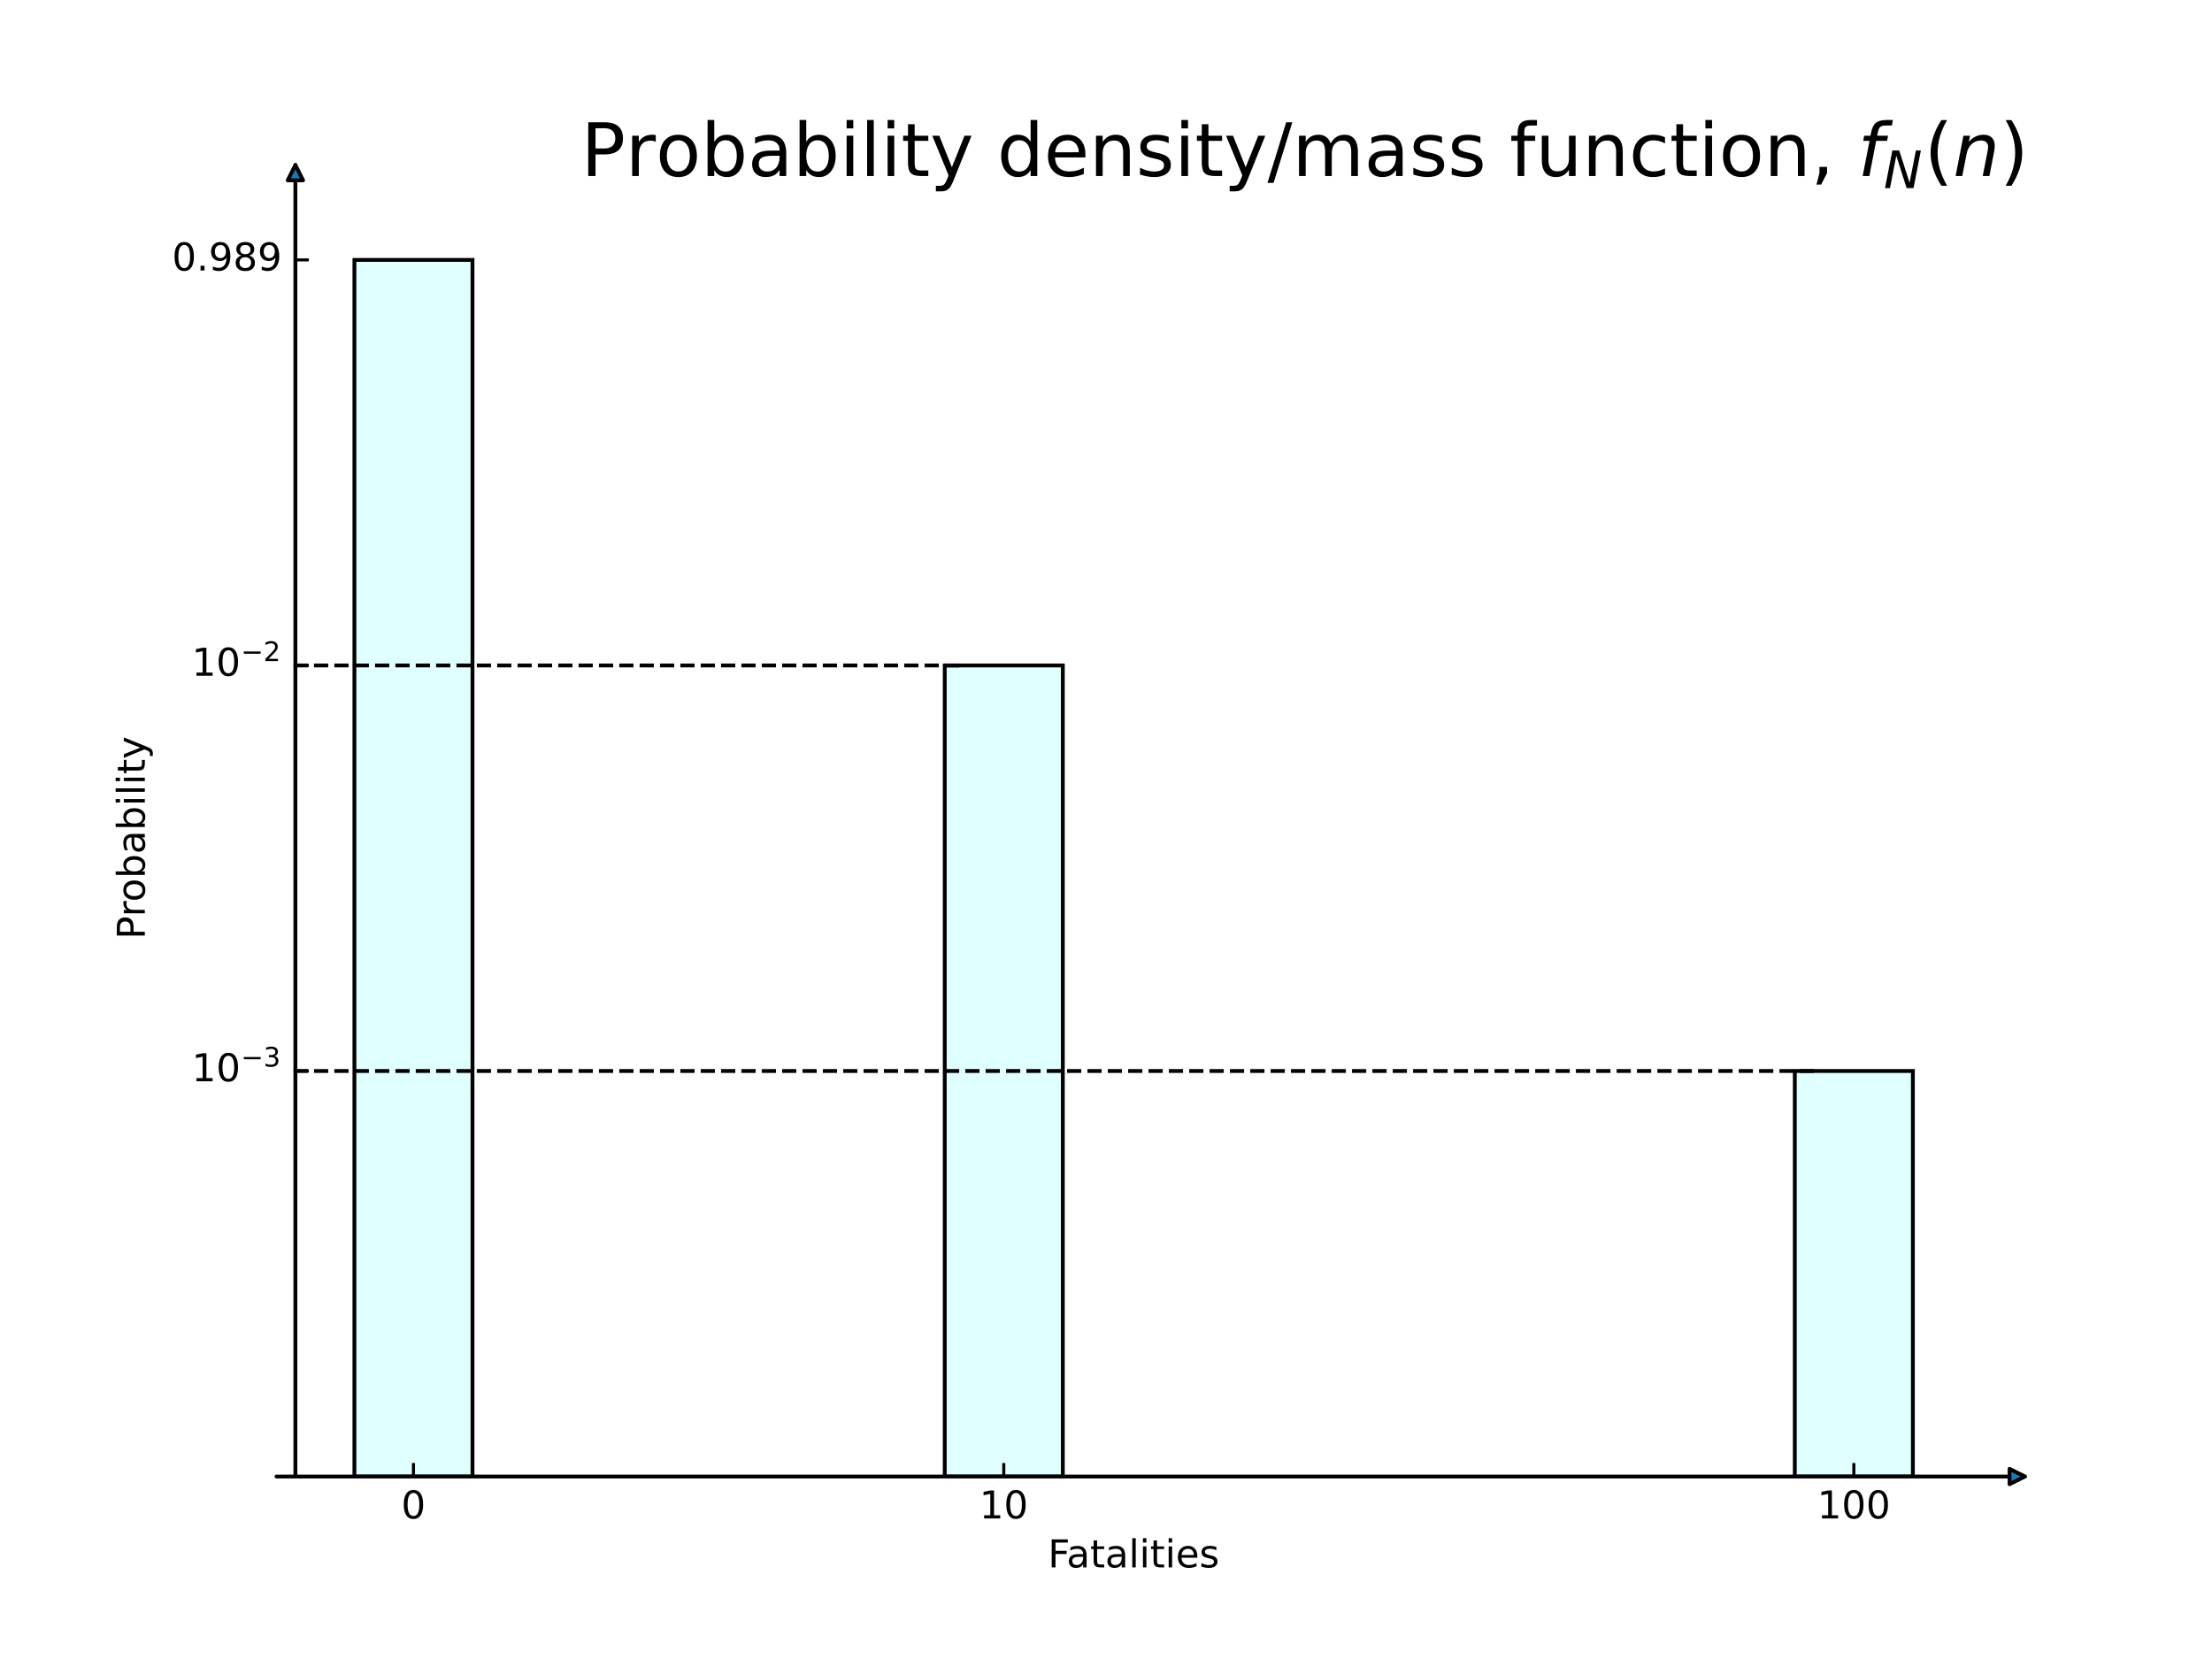
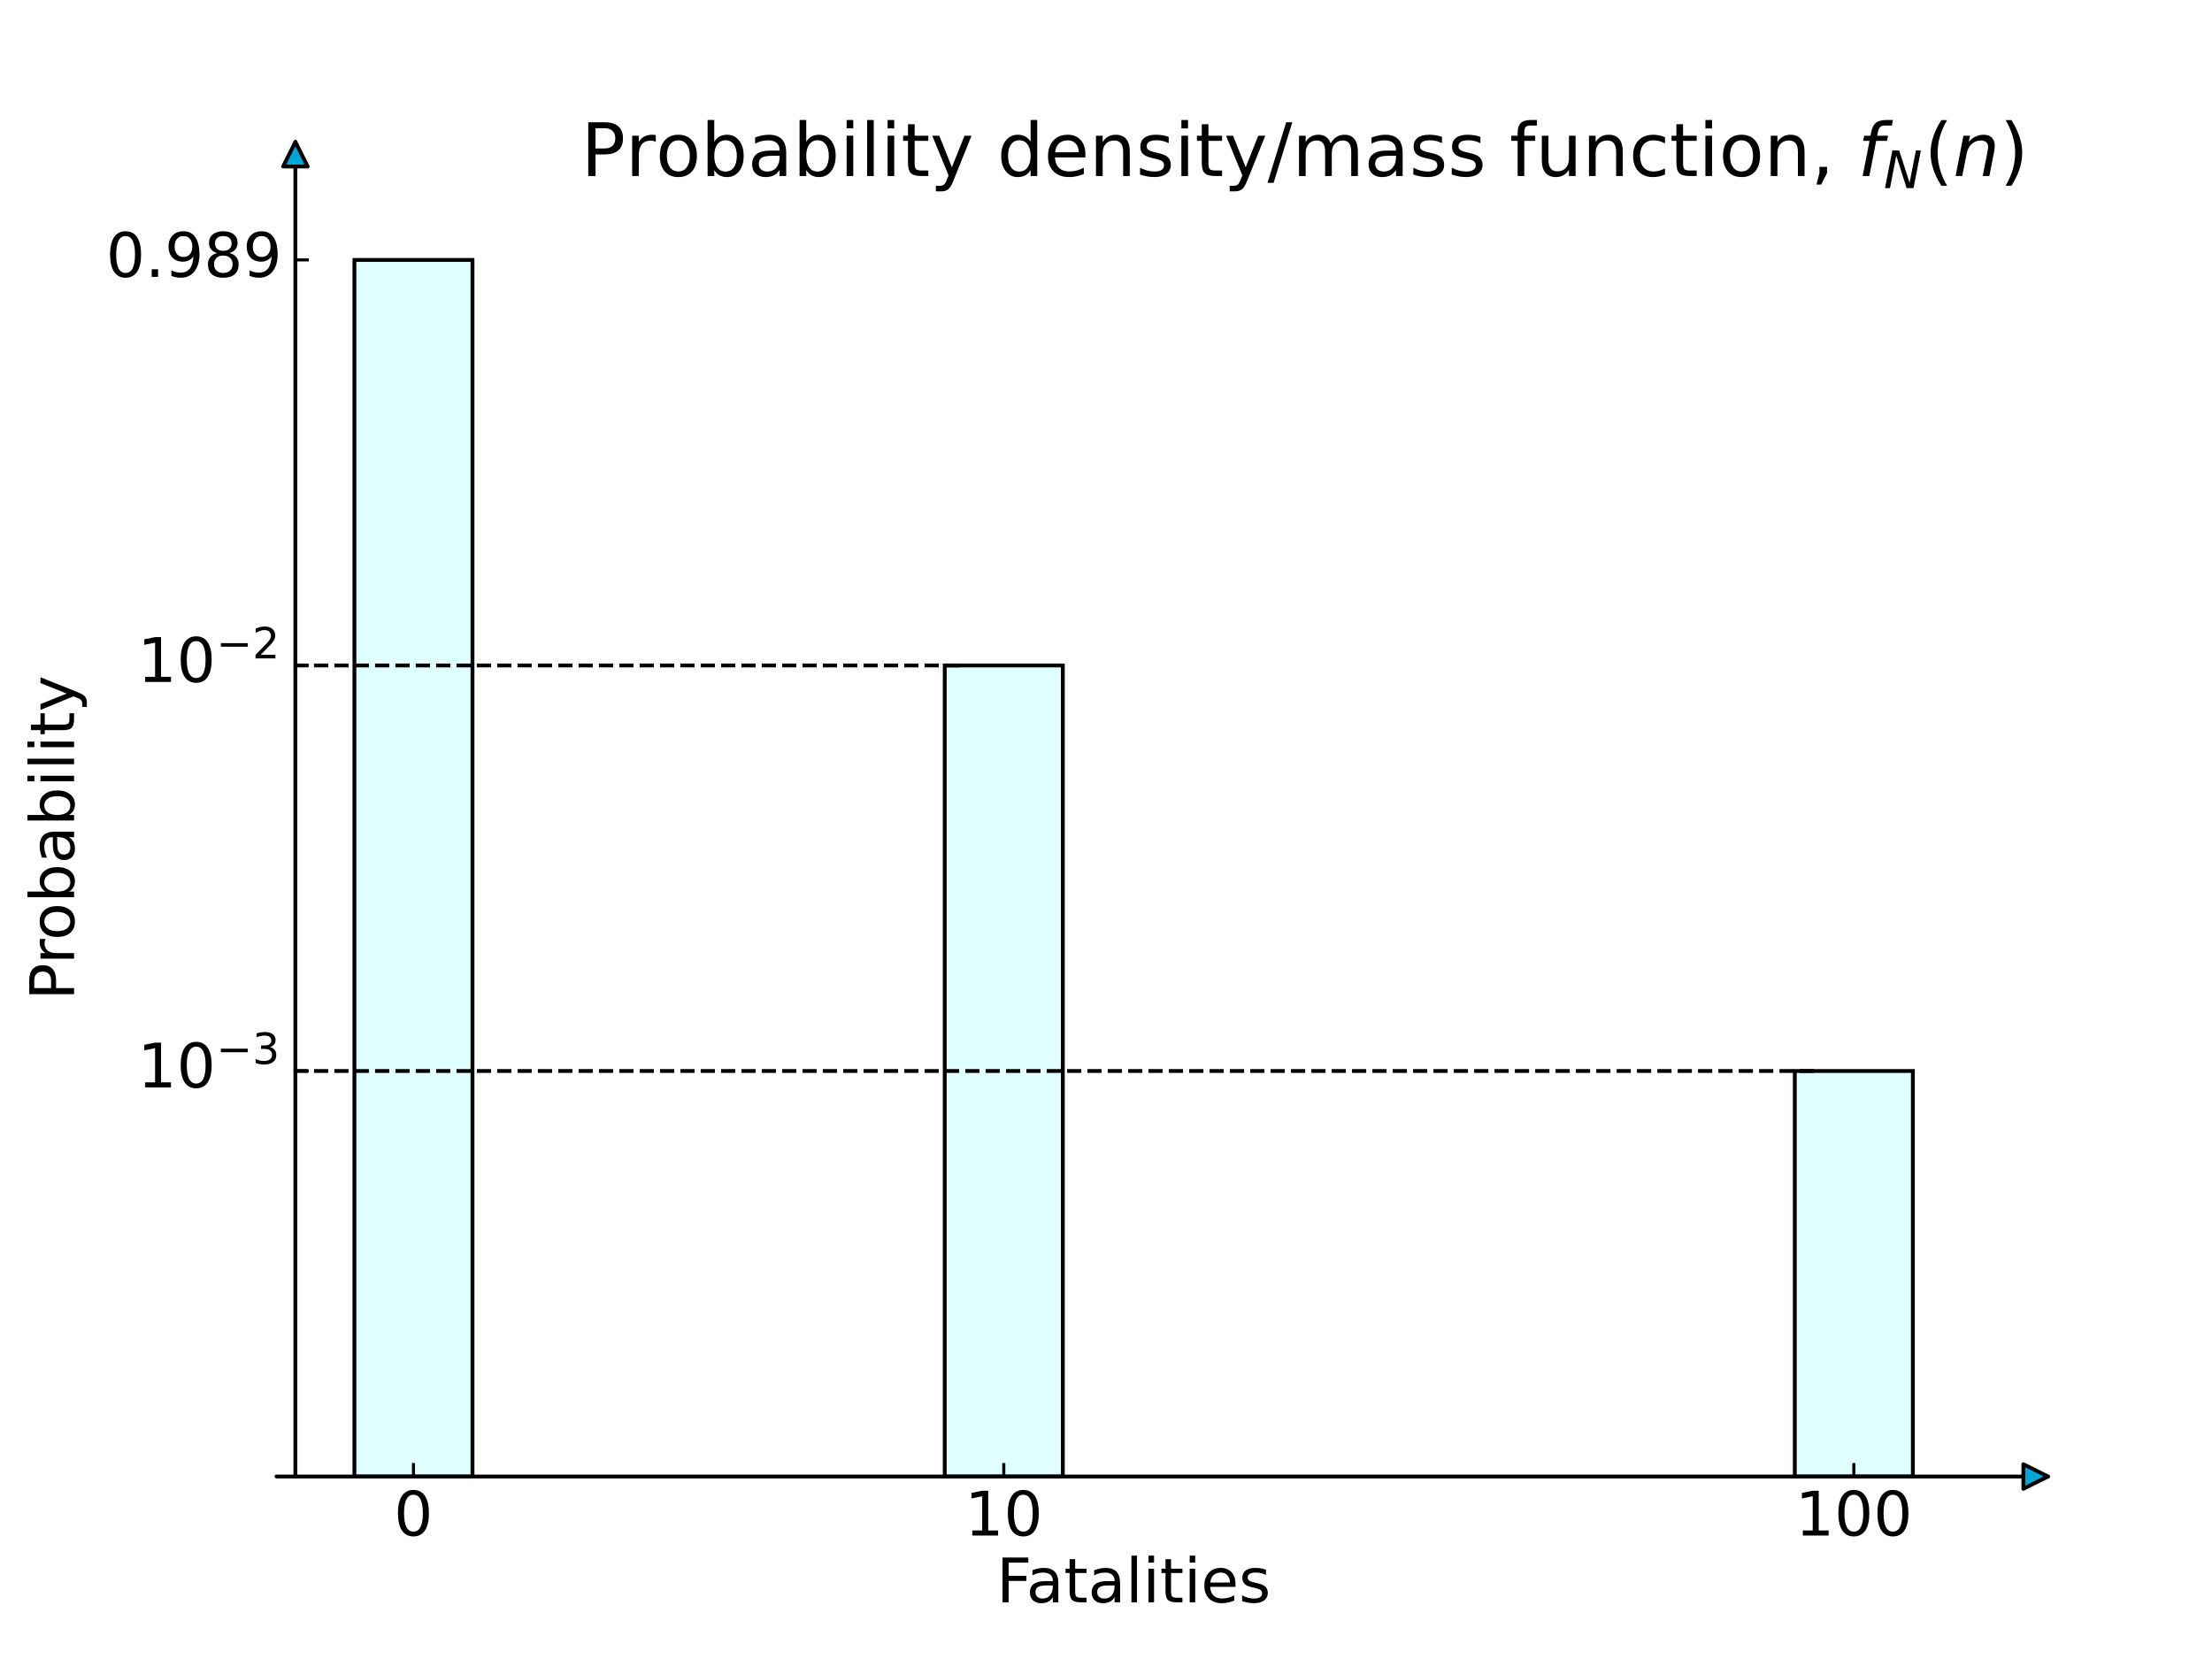
<svg xmlns="http://www.w3.org/2000/svg" xmlns:xlink="http://www.w3.org/1999/xlink" width="576pt" height="432pt" viewBox="0 0 576 432" version="1.1">
  <defs>
    <style type="text/css">*{stroke-linejoin: round; stroke-linecap: butt}</style>
  </defs>
  <g id="figure_1">
    <g id="patch_1">
      <path d="M 0 432  L 576 432  L 576 0  L 0 0  z " style="fill: #ffffff" />
    </g>
    <g id="axes_1">
      <g id="patch_2">
        <path d="M 72 384.48  L 518.4 384.48  L 518.4 51.84  L 72 51.84  z " style="fill: #ffffff" />
      </g>
      <g id="patch_3">
-         <path d="M 92.291 384.48  L 123.035 384.48  L 123.035 67.68  L 92.291 67.68  z " clip-path="url(#p54846114c4)" style="fill: #e0ffff; stroke: #000000; stroke-linejoin: miter" />
+         <path d="M 92.291 384.48  L 123.035 384.48  L 123.035 67.68  L 92.291 67.68  z " clip-path="url(#p51b0c24349)" style="fill: #e0ffff; stroke: #000000; stroke-linejoin: miter" />
      </g>
      <g id="patch_4">
-         <path d="M 246.01 384.48  L 276.754 384.48  L 276.754 173.28  L 246.01 173.28  z " clip-path="url(#p54846114c4)" style="fill: #e0ffff; stroke: #000000; stroke-linejoin: miter" />
+         <path d="M 246.01 384.48  L 276.754 384.48  L 276.754 173.28  L 246.01 173.28  z " clip-path="url(#p51b0c24349)" style="fill: #e0ffff; stroke: #000000; stroke-linejoin: miter" />
      </g>
      <g id="patch_5">
-         <path d="M 467.365 384.48  L 498.109 384.48  L 498.109 278.88  L 467.365 278.88  z " clip-path="url(#p54846114c4)" style="fill: #e0ffff; stroke: #000000; stroke-linejoin: miter" />
+         <path d="M 467.365 384.48  L 498.109 384.48  L 498.109 278.88  L 467.365 278.88  z " clip-path="url(#p51b0c24349)" style="fill: #e0ffff; stroke: #000000; stroke-linejoin: miter" />
      </g>
      <g id="line2d_1">
-         <path d="M 76.464 173.28  L 250.56 173.28  " clip-path="url(#p54846114c4)" style="fill: none; stroke-dasharray: 3.7,1.6; stroke-dashoffset: 0; stroke: #000000" />
+         <path d="M 76.464 173.28  L 250.56 173.28  " clip-path="url(#p51b0c24349)" style="fill: none; stroke-dasharray: 3.7,1.6; stroke-dashoffset: 0; stroke: #000000" />
      </g>
      <g id="line2d_2">
-         <path d="M 76.464 278.88  L 473.76 278.88  " clip-path="url(#p54846114c4)" style="fill: none; stroke-dasharray: 3.7,1.6; stroke-dashoffset: 0; stroke: #000000" />
+         <path d="M 76.464 278.88  L 473.76 278.88  " clip-path="url(#p51b0c24349)" style="fill: none; stroke-dasharray: 3.7,1.6; stroke-dashoffset: 0; stroke: #000000" />
      </g>
      <g id="mpl_toolkits.axisartist.axis_artist_1">
        <defs>
-           <path id="mba05956dc0" d="M 0 0  L 0 -3.5  " style="stroke: #000000; stroke-width: 0.8" />
+           <path id="m6851e3bd12" d="M 0 0  L 0 -3.5  " style="stroke: #000000; stroke-width: 0.8" />
        </defs>
        <g>
-           <use xlink:href="#mba05956dc0" x="107.663" y="384.48" style="fill: none; stroke: #000000; stroke-width: 0.8" />
-         </g>
-         <g>
-           <use xlink:href="#mba05956dc0" x="261.382" y="384.48" style="fill: none; stroke: #000000; stroke-width: 0.8" />
-         </g>
-         <g>
-           <use xlink:href="#mba05956dc0" x="482.737" y="384.48" style="fill: none; stroke: #000000; stroke-width: 0.8" />
+           <use xlink:href="#m6851e3bd12" x="107.663" y="384.48" style="fill: none; stroke: #000000; stroke-width: 0.8" />
+         </g>
+         <g>
+           <use xlink:href="#m6851e3bd12" x="261.382" y="384.48" style="fill: none; stroke: #000000; stroke-width: 0.8" />
+         </g>
+         <g>
+           <use xlink:href="#m6851e3bd12" x="482.737" y="384.48" style="fill: none; stroke: #000000; stroke-width: 0.8" />
        </g>
        <g id="text_1">
-           <g transform="translate(104.4816 395.4019) scale(0.1 -0.1)">
+           <g transform="translate(102.5728 399.855)scale(0.16 -0.16)">
            <defs>
              <path id="DejaVuSans-30" d="M 2034 4250  Q 1547 4250 1301 3770  Q 1056 3291 1056 2328  Q 1056 1369 1301 889  Q 1547 409 2034 409  Q 2525 409 2770 889  Q 3016 1369 3016 2328  Q 3016 3291 2770 3770  Q 2525 4250 2034 4250  z M 2034 4750  Q 2819 4750 3233 4129  Q 3647 3509 3647 2328  Q 3647 1150 3233 529  Q 2819 -91 2034 -91  Q 1250 -91 836 529  Q 422 1150 422 2328  Q 422 3509 836 4129  Q 1250 4750 2034 4750  z " transform="scale(0.015625)" />
            </defs>
            <use xlink:href="#DejaVuSans-30" />
          </g>
        </g>
        <g id="text_2">
-           <g transform="translate(255.0193 395.4019) scale(0.1 -0.1)">
+           <g transform="translate(251.2018 399.855)scale(0.16 -0.16)">
            <defs>
              <path id="DejaVuSans-31" d="M 794 531  L 1825 531  L 1825 4091  L 703 3866  L 703 4441  L 1819 4666  L 2450 4666  L 2450 531  L 3481 531  L 3481 0  L 794 0  L 794 531  z " transform="scale(0.015625)" />
            </defs>
            <use xlink:href="#DejaVuSans-31" />
            <use xlink:href="#DejaVuSans-30" x="63.623" />
          </g>
        </g>
        <g id="text_3">
-           <g transform="translate(473.1934 395.4019) scale(0.1 -0.1)">
+           <g transform="translate(467.4672 399.855)scale(0.16 -0.16)">
            <use xlink:href="#DejaVuSans-31" />
            <use xlink:href="#DejaVuSans-30" x="63.623" />
            <use xlink:href="#DejaVuSans-30" x="127.246" />
          </g>
        </g>
        <g id="patch_6">
-           <path d="M 72 384.48  L 518.4 384.48  L 527.282 384.48  " style="fill: none; stroke: #000000; stroke-linecap: round" />
-           <path d="M 523.282 382.48  L 527.282 384.48  L 523.282 386.48  L 523.282 382.48  z " style="fill: #1f77b4; stroke: #000000; stroke-linecap: round" />
+           <path d="M 72 384.48  L 518.4 384.48  L 533.282 384.48  " style="fill: none; stroke: #000000; stroke-linecap: round" />
+           <path d="M 526.882 381.28  L 533.282 384.48  L 526.882 387.68  L 526.882 381.28  z " style="fill: #00a6d6; stroke: #000000; stroke-linecap: round" />
        </g>
        <g id="text_4">
-           <g transform="translate(272.8836 408.1425) scale(0.1 -0.1)">
+           <g transform="translate(259.4937 417.24)scale(0.16 -0.16)">
            <defs>
              <path id="DejaVuSans-46" d="M 628 4666  L 3309 4666  L 3309 4134  L 1259 4134  L 1259 2759  L 3109 2759  L 3109 2228  L 1259 2228  L 1259 0  L 628 0  L 628 4666  z " transform="scale(0.015625)" />
              <path id="DejaVuSans-61" d="M 2194 1759  Q 1497 1759 1228 1600  Q 959 1441 959 1056  Q 959 750 1161 570  Q 1363 391 1709 391  Q 2188 391 2477 730  Q 2766 1069 2766 1631  L 2766 1759  L 2194 1759  z M 3341 1997  L 3341 0  L 2766 0  L 2766 531  Q 2569 213 2275 61  Q 1981 -91 1556 -91  Q 1019 -91 701 211  Q 384 513 384 1019  Q 384 1609 779 1909  Q 1175 2209 1959 2209  L 2766 2209  L 2766 2266  Q 2766 2663 2505 2880  Q 2244 3097 1772 3097  Q 1472 3097 1187 3025  Q 903 2953 641 2809  L 641 3341  Q 956 3463 1253 3523  Q 1550 3584 1831 3584  Q 2591 3584 2966 3190  Q 3341 2797 3341 1997  z " transform="scale(0.015625)" />
              <path id="DejaVuSans-74" d="M 1172 4494  L 1172 3500  L 2356 3500  L 2356 3053  L 1172 3053  L 1172 1153  Q 1172 725 1289 603  Q 1406 481 1766 481  L 2356 481  L 2356 0  L 1766 0  Q 1100 0 847 248  Q 594 497 594 1153  L 594 3053  L 172 3053  L 172 3500  L 594 3500  L 594 4494  L 1172 4494  z " transform="scale(0.015625)" />
              <path id="DejaVuSans-6c" d="M 603 4863  L 1178 4863  L 1178 0  L 603 0  L 603 4863  z " transform="scale(0.015625)" />
              <path id="DejaVuSans-69" d="M 603 3500  L 1178 3500  L 1178 0  L 603 0  L 603 3500  z M 603 4863  L 1178 4863  L 1178 4134  L 603 4134  L 603 4863  z " transform="scale(0.015625)" />
              <path id="DejaVuSans-65" d="M 3597 1894  L 3597 1613  L 953 1613  Q 991 1019 1311 708  Q 1631 397 2203 397  Q 2534 397 2845 478  Q 3156 559 3463 722  L 3463 178  Q 3153 47 2828 -22  Q 2503 -91 2169 -91  Q 1331 -91 842 396  Q 353 884 353 1716  Q 353 2575 817 3079  Q 1281 3584 2069 3584  Q 2775 3584 3186 3129  Q 3597 2675 3597 1894  z M 3022 2063  Q 3016 2534 2758 2815  Q 2500 3097 2075 3097  Q 1594 3097 1305 2825  Q 1016 2553 972 2059  L 3022 2063  z " transform="scale(0.015625)" />
              <path id="DejaVuSans-73" d="M 2834 3397  L 2834 2853  Q 2591 2978 2328 3040  Q 2066 3103 1784 3103  Q 1356 3103 1142 2972  Q 928 2841 928 2578  Q 928 2378 1081 2264  Q 1234 2150 1697 2047  L 1894 2003  Q 2506 1872 2764 1633  Q 3022 1394 3022 966  Q 3022 478 2636 193  Q 2250 -91 1575 -91  Q 1294 -91 989 -36  Q 684 19 347 128  L 347 722  Q 666 556 975 473  Q 1284 391 1588 391  Q 1994 391 2212 530  Q 2431 669 2431 922  Q 2431 1156 2273 1281  Q 2116 1406 1581 1522  L 1381 1569  Q 847 1681 609 1914  Q 372 2147 372 2553  Q 372 3047 722 3315  Q 1072 3584 1716 3584  Q 2034 3584 2315 3537  Q 2597 3491 2834 3397  z " transform="scale(0.015625)" />
            </defs>
            <use xlink:href="#DejaVuSans-46" />
            <use xlink:href="#DejaVuSans-61" x="48.395" />
            <use xlink:href="#DejaVuSans-74" x="109.674" />
            <use xlink:href="#DejaVuSans-61" x="148.883" />
            <use xlink:href="#DejaVuSans-6c" x="210.162" />
            <use xlink:href="#DejaVuSans-69" x="237.945" />
            <use xlink:href="#DejaVuSans-74" x="265.729" />
            <use xlink:href="#DejaVuSans-69" x="304.938" />
            <use xlink:href="#DejaVuSans-65" x="332.721" />
            <use xlink:href="#DejaVuSans-73" x="394.244" />
          </g>
        </g>
      </g>
      <g id="mpl_toolkits.axisartist.axis_artist_2">
        <defs>
-           <path id="mafa5c9c3cf" d="M 0 0  L 3.5 0  " style="stroke: #000000; stroke-width: 0.8" />
+           <path id="m673be890bb" d="M 0 0  L 3.5 0  " style="stroke: #000000; stroke-width: 0.8" />
        </defs>
        <g>
-           <use xlink:href="#mafa5c9c3cf" x="76.919" y="67.68" style="fill: none; stroke: #000000; stroke-width: 0.8" />
-         </g>
-         <g>
-           <use xlink:href="#mafa5c9c3cf" x="76.919" y="173.28" style="fill: none; stroke: #000000; stroke-width: 0.8" />
-         </g>
-         <g>
-           <use xlink:href="#mafa5c9c3cf" x="76.919" y="278.88" style="fill: none; stroke: #000000; stroke-width: 0.8" />
+           <use xlink:href="#m673be890bb" x="76.919" y="67.68" style="fill: none; stroke: #000000; stroke-width: 0.8" />
+         </g>
+         <g>
+           <use xlink:href="#m673be890bb" x="76.919" y="173.28" style="fill: none; stroke: #000000; stroke-width: 0.8" />
+         </g>
+         <g>
+           <use xlink:href="#m673be890bb" x="76.919" y="278.88" style="fill: none; stroke: #000000; stroke-width: 0.8" />
        </g>
        <g id="text_5">
-           <g transform="translate(44.79088 70.43937) scale(0.1 -0.1)">
+           <g transform="translate(27.61401 72.095)scale(0.16 -0.16)">
            <defs>
              <path id="DejaVuSans-2e" d="M 684 794  L 1344 794  L 1344 0  L 684 0  L 684 794  z " transform="scale(0.015625)" />
              <path id="DejaVuSans-39" d="M 703 97  L 703 672  Q 941 559 1184 500  Q 1428 441 1663 441  Q 2288 441 2617 861  Q 2947 1281 2994 2138  Q 2813 1869 2534 1725  Q 2256 1581 1919 1581  Q 1219 1581 811 2004  Q 403 2428 403 3163  Q 403 3881 828 4315  Q 1253 4750 1959 4750  Q 2769 4750 3195 4129  Q 3622 3509 3622 2328  Q 3622 1225 3098 567  Q 2575 -91 1691 -91  Q 1453 -91 1209 -44  Q 966 3 703 97  z M 1959 2075  Q 2384 2075 2632 2365  Q 2881 2656 2881 3163  Q 2881 3666 2632 3958  Q 2384 4250 1959 4250  Q 1534 4250 1286 3958  Q 1038 3666 1038 3163  Q 1038 2656 1286 2365  Q 1534 2075 1959 2075  z " transform="scale(0.015625)" />
              <path id="DejaVuSans-38" d="M 2034 2216  Q 1584 2216 1326 1975  Q 1069 1734 1069 1313  Q 1069 891 1326 650  Q 1584 409 2034 409  Q 2484 409 2743 651  Q 3003 894 3003 1313  Q 3003 1734 2745 1975  Q 2488 2216 2034 2216  z M 1403 2484  Q 997 2584 770 2862  Q 544 3141 544 3541  Q 544 4100 942 4425  Q 1341 4750 2034 4750  Q 2731 4750 3128 4425  Q 3525 4100 3525 3541  Q 3525 3141 3298 2862  Q 3072 2584 2669 2484  Q 3125 2378 3379 2068  Q 3634 1759 3634 1313  Q 3634 634 3220 271  Q 2806 -91 2034 -91  Q 1263 -91 848 271  Q 434 634 434 1313  Q 434 1759 690 2068  Q 947 2378 1403 2484  z M 1172 3481  Q 1172 3119 1398 2916  Q 1625 2713 2034 2713  Q 2441 2713 2670 2916  Q 2900 3119 2900 3481  Q 2900 3844 2670 4047  Q 2441 4250 2034 4250  Q 1625 4250 1398 4047  Q 1172 3844 1172 3481  z " transform="scale(0.015625)" />
            </defs>
            <use xlink:href="#DejaVuSans-30" />
            <use xlink:href="#DejaVuSans-2e" x="63.623" />
            <use xlink:href="#DejaVuSans-39" x="95.41" />
            <use xlink:href="#DejaVuSans-38" x="159.033" />
            <use xlink:href="#DejaVuSans-39" x="222.656" />
          </g>
        </g>
        <g id="text_6">
-           <g transform="translate(49.91901 176.0394) scale(0.1 -0.1)">
+           <g transform="translate(35.81901 177.695)scale(0.16 -0.16)">
            <defs>
              <path id="DejaVuSans-2212" d="M 678 2272  L 4684 2272  L 4684 1741  L 678 1741  L 678 2272  z " transform="scale(0.015625)" />
              <path id="DejaVuSans-32" d="M 1228 531  L 3431 531  L 3431 0  L 469 0  L 469 531  Q 828 903 1448 1529  Q 2069 2156 2228 2338  Q 2531 2678 2651 2914  Q 2772 3150 2772 3378  Q 2772 3750 2511 3984  Q 2250 4219 1831 4219  Q 1534 4219 1204 4116  Q 875 4013 500 3803  L 500 4441  Q 881 4594 1212 4672  Q 1544 4750 1819 4750  Q 2544 4750 2975 4387  Q 3406 4025 3406 3419  Q 3406 3131 3298 2873  Q 3191 2616 2906 2266  Q 2828 2175 2409 1742  Q 1991 1309 1228 531  z " transform="scale(0.015625)" />
            </defs>
            <use xlink:href="#DejaVuSans-31" transform="translate(0 0.765625)" />
            <use xlink:href="#DejaVuSans-30" transform="translate(63.62305 0.765625)" />
-             <use xlink:href="#DejaVuSans-2212" transform="translate(128.2031 39.04688) scale(0.7)" />
-             <use xlink:href="#DejaVuSans-32" transform="translate(186.8555 39.04688) scale(0.7)" />
+             <use xlink:href="#DejaVuSans-2212" transform="translate(128.2031 39.04688)scale(0.7)" />
+             <use xlink:href="#DejaVuSans-32" transform="translate(186.8555 39.04688)scale(0.7)" />
          </g>
        </g>
        <g id="text_7">
-           <g transform="translate(49.91901 281.6394) scale(0.1 -0.1)">
+           <g transform="translate(35.81901 283.295)scale(0.16 -0.16)">
            <defs>
              <path id="DejaVuSans-33" d="M 2597 2516  Q 3050 2419 3304 2112  Q 3559 1806 3559 1356  Q 3559 666 3084 287  Q 2609 -91 1734 -91  Q 1441 -91 1130 -33  Q 819 25 488 141  L 488 750  Q 750 597 1062 519  Q 1375 441 1716 441  Q 2309 441 2620 675  Q 2931 909 2931 1356  Q 2931 1769 2642 2001  Q 2353 2234 1838 2234  L 1294 2234  L 1294 2753  L 1863 2753  Q 2328 2753 2575 2939  Q 2822 3125 2822 3475  Q 2822 3834 2567 4026  Q 2313 4219 1838 4219  Q 1578 4219 1281 4162  Q 984 4106 628 3988  L 628 4550  Q 988 4650 1302 4700  Q 1616 4750 1894 4750  Q 2613 4750 3031 4423  Q 3450 4097 3450 3541  Q 3450 3153 3228 2886  Q 3006 2619 2597 2516  z " transform="scale(0.015625)" />
            </defs>
            <use xlink:href="#DejaVuSans-31" transform="translate(0 0.765625)" />
            <use xlink:href="#DejaVuSans-30" transform="translate(63.62305 0.765625)" />
-             <use xlink:href="#DejaVuSans-2212" transform="translate(128.2031 39.04688) scale(0.7)" />
-             <use xlink:href="#DejaVuSans-33" transform="translate(186.8555 39.04688) scale(0.7)" />
+             <use xlink:href="#DejaVuSans-2212" transform="translate(128.2031 39.04688)scale(0.7)" />
+             <use xlink:href="#DejaVuSans-33" transform="translate(186.8555 39.04688)scale(0.7)" />
          </g>
        </g>
        <g id="patch_7">
-           <path d="M 76.919 384.48  L 76.919 51.84  L 76.919 42.958  " style="fill: none; stroke: #000000; stroke-linecap: round" />
-           <path d="M 74.919 46.958  L 76.919 42.958  L 78.919 46.958  L 74.919 46.958  z " style="fill: #1f77b4; stroke: #000000; stroke-linecap: round" />
+           <path d="M 76.919 384.48  L 76.919 51.84  L 76.919 36.958  " style="fill: none; stroke: #000000; stroke-linecap: round" />
+           <path d="M 73.719 43.358  L 76.919 36.958  L 80.119 43.358  L 73.719 43.358  z " style="fill: #00a6d6; stroke: #000000; stroke-linecap: round" />
        </g>
        <g id="text_8">
-           <g transform="translate(37.7112 244.5889) rotate(-90) scale(0.1 -0.1)">
+           <g transform="translate(19.28651 260.4463)rotate(-90)scale(0.16 -0.16)">
            <defs>
              <path id="DejaVuSans-50" d="M 1259 4147  L 1259 2394  L 2053 2394  Q 2494 2394 2734 2622  Q 2975 2850 2975 3272  Q 2975 3691 2734 3919  Q 2494 4147 2053 4147  L 1259 4147  z M 628 4666  L 2053 4666  Q 2838 4666 3239 4311  Q 3641 3956 3641 3272  Q 3641 2581 3239 2228  Q 2838 1875 2053 1875  L 1259 1875  L 1259 0  L 628 0  L 628 4666  z " transform="scale(0.015625)" />
              <path id="DejaVuSans-72" d="M 2631 2963  Q 2534 3019 2420 3045  Q 2306 3072 2169 3072  Q 1681 3072 1420 2755  Q 1159 2438 1159 1844  L 1159 0  L 581 0  L 581 3500  L 1159 3500  L 1159 2956  Q 1341 3275 1631 3429  Q 1922 3584 2338 3584  Q 2397 3584 2469 3576  Q 2541 3569 2628 3553  L 2631 2963  z " transform="scale(0.015625)" />
              <path id="DejaVuSans-6f" d="M 1959 3097  Q 1497 3097 1228 2736  Q 959 2375 959 1747  Q 959 1119 1226 758  Q 1494 397 1959 397  Q 2419 397 2687 759  Q 2956 1122 2956 1747  Q 2956 2369 2687 2733  Q 2419 3097 1959 3097  z M 1959 3584  Q 2709 3584 3137 3096  Q 3566 2609 3566 1747  Q 3566 888 3137 398  Q 2709 -91 1959 -91  Q 1206 -91 779 398  Q 353 888 353 1747  Q 353 2609 779 3096  Q 1206 3584 1959 3584  z " transform="scale(0.015625)" />
              <path id="DejaVuSans-62" d="M 3116 1747  Q 3116 2381 2855 2742  Q 2594 3103 2138 3103  Q 1681 3103 1420 2742  Q 1159 2381 1159 1747  Q 1159 1113 1420 752  Q 1681 391 2138 391  Q 2594 391 2855 752  Q 3116 1113 3116 1747  z M 1159 2969  Q 1341 3281 1617 3432  Q 1894 3584 2278 3584  Q 2916 3584 3314 3078  Q 3713 2572 3713 1747  Q 3713 922 3314 415  Q 2916 -91 2278 -91  Q 1894 -91 1617 61  Q 1341 213 1159 525  L 1159 0  L 581 0  L 581 4863  L 1159 4863  L 1159 2969  z " transform="scale(0.015625)" />
              <path id="DejaVuSans-79" d="M 2059 -325  Q 1816 -950 1584 -1140  Q 1353 -1331 966 -1331  L 506 -1331  L 506 -850  L 844 -850  Q 1081 -850 1212 -737  Q 1344 -625 1503 -206  L 1606 56  L 191 3500  L 800 3500  L 1894 763  L 2988 3500  L 3597 3500  L 2059 -325  z " transform="scale(0.015625)" />
            </defs>
            <use xlink:href="#DejaVuSans-50" />
            <use xlink:href="#DejaVuSans-72" x="58.553" />
            <use xlink:href="#DejaVuSans-6f" x="97.416" />
            <use xlink:href="#DejaVuSans-62" x="158.598" />
            <use xlink:href="#DejaVuSans-61" x="222.074" />
            <use xlink:href="#DejaVuSans-62" x="283.354" />
            <use xlink:href="#DejaVuSans-69" x="346.83" />
            <use xlink:href="#DejaVuSans-6c" x="374.613" />
            <use xlink:href="#DejaVuSans-69" x="402.396" />
            <use xlink:href="#DejaVuSans-74" x="430.18" />
            <use xlink:href="#DejaVuSans-79" x="469.389" />
          </g>
        </g>
      </g>
      <g id="text_9">
-         <g transform="translate(151.296 45.84) scale(0.192 -0.192)">
+         <g transform="translate(151.296 45.84)scale(0.192 -0.192)">
          <defs>
            <path id="DejaVuSans-20" transform="scale(0.015625)" />
            <path id="DejaVuSans-64" d="M 2906 2969  L 2906 4863  L 3481 4863  L 3481 0  L 2906 0  L 2906 525  Q 2725 213 2448 61  Q 2172 -91 1784 -91  Q 1150 -91 751 415  Q 353 922 353 1747  Q 353 2572 751 3078  Q 1150 3584 1784 3584  Q 2172 3584 2448 3432  Q 2725 3281 2906 2969  z M 947 1747  Q 947 1113 1208 752  Q 1469 391 1925 391  Q 2381 391 2643 752  Q 2906 1113 2906 1747  Q 2906 2381 2643 2742  Q 2381 3103 1925 3103  Q 1469 3103 1208 2742  Q 947 2381 947 1747  z " transform="scale(0.015625)" />
            <path id="DejaVuSans-6e" d="M 3513 2113  L 3513 0  L 2938 0  L 2938 2094  Q 2938 2591 2744 2837  Q 2550 3084 2163 3084  Q 1697 3084 1428 2787  Q 1159 2491 1159 1978  L 1159 0  L 581 0  L 581 3500  L 1159 3500  L 1159 2956  Q 1366 3272 1645 3428  Q 1925 3584 2291 3584  Q 2894 3584 3203 3211  Q 3513 2838 3513 2113  z " transform="scale(0.015625)" />
            <path id="DejaVuSans-2f" d="M 1625 4666  L 2156 4666  L 531 -594  L 0 -594  L 1625 4666  z " transform="scale(0.015625)" />
            <path id="DejaVuSans-6d" d="M 3328 2828  Q 3544 3216 3844 3400  Q 4144 3584 4550 3584  Q 5097 3584 5394 3201  Q 5691 2819 5691 2113  L 5691 0  L 5113 0  L 5113 2094  Q 5113 2597 4934 2840  Q 4756 3084 4391 3084  Q 3944 3084 3684 2787  Q 3425 2491 3425 1978  L 3425 0  L 2847 0  L 2847 2094  Q 2847 2600 2669 2842  Q 2491 3084 2119 3084  Q 1678 3084 1418 2786  Q 1159 2488 1159 1978  L 1159 0  L 581 0  L 581 3500  L 1159 3500  L 1159 2956  Q 1356 3278 1631 3431  Q 1906 3584 2284 3584  Q 2666 3584 2933 3390  Q 3200 3197 3328 2828  z " transform="scale(0.015625)" />
            <path id="DejaVuSans-66" d="M 2375 4863  L 2375 4384  L 1825 4384  Q 1516 4384 1395 4259  Q 1275 4134 1275 3809  L 1275 3500  L 2222 3500  L 2222 3053  L 1275 3053  L 1275 0  L 697 0  L 697 3053  L 147 3053  L 147 3500  L 697 3500  L 697 3744  Q 697 4328 969 4595  Q 1241 4863 1831 4863  L 2375 4863  z " transform="scale(0.015625)" />
            <path id="DejaVuSans-75" d="M 544 1381  L 544 3500  L 1119 3500  L 1119 1403  Q 1119 906 1312 657  Q 1506 409 1894 409  Q 2359 409 2629 706  Q 2900 1003 2900 1516  L 2900 3500  L 3475 3500  L 3475 0  L 2900 0  L 2900 538  Q 2691 219 2414 64  Q 2138 -91 1772 -91  Q 1169 -91 856 284  Q 544 659 544 1381  z M 1991 3584  L 1991 3584  z " transform="scale(0.015625)" />
            <path id="DejaVuSans-63" d="M 3122 3366  L 3122 2828  Q 2878 2963 2633 3030  Q 2388 3097 2138 3097  Q 1578 3097 1268 2742  Q 959 2388 959 1747  Q 959 1106 1268 751  Q 1578 397 2138 397  Q 2388 397 2633 464  Q 2878 531 3122 666  L 3122 134  Q 2881 22 2623 -34  Q 2366 -91 2075 -91  Q 1284 -91 818 406  Q 353 903 353 1747  Q 353 2603 823 3093  Q 1294 3584 2113 3584  Q 2378 3584 2631 3529  Q 2884 3475 3122 3366  z " transform="scale(0.015625)" />
            <path id="DejaVuSans-2c" d="M 750 794  L 1409 794  L 1409 256  L 897 -744  L 494 -744  L 750 256  L 750 794  z " transform="scale(0.015625)" />
            <path id="DejaVuSans-Oblique-66" d="M 3059 4863  L 2969 4384  L 2419 4384  Q 2106 4384 1964 4261  Q 1822 4138 1753 3809  L 1691 3500  L 2638 3500  L 2553 3053  L 1606 3053  L 1013 0  L 434 0  L 1031 3053  L 481 3053  L 563 3500  L 1113 3500  L 1159 3744  Q 1278 4363 1576 4613  Q 1875 4863 2516 4863  L 3059 4863  z " transform="scale(0.015625)" />
            <path id="DejaVuSans-Oblique-4e" d="M 1081 4666  L 1931 4666  L 3219 666  L 4000 4666  L 4616 4666  L 3706 0  L 2853 0  L 1569 4025  L 788 0  L 172 0  L 1081 4666  z " transform="scale(0.015625)" />
            <path id="DejaVuSans-28" d="M 1984 4856  Q 1566 4138 1362 3434  Q 1159 2731 1159 2009  Q 1159 1288 1364 580  Q 1569 -128 1984 -844  L 1484 -844  Q 1016 -109 783 600  Q 550 1309 550 2009  Q 550 2706 781 3412  Q 1013 4119 1484 4856  L 1984 4856  z " transform="scale(0.015625)" />
            <path id="DejaVuSans-Oblique-6e" d="M 3566 2113  L 3156 0  L 2578 0  L 2988 2091  Q 3016 2238 3031 2350  Q 3047 2463 3047 2528  Q 3047 2791 2881 2937  Q 2716 3084 2419 3084  Q 1956 3084 1622 2776  Q 1288 2469 1184 1941  L 800 0  L 225 0  L 903 3500  L 1478 3500  L 1363 2950  Q 1603 3253 1940 3418  Q 2278 3584 2650 3584  Q 3113 3584 3367 3334  Q 3622 3084 3622 2631  Q 3622 2519 3608 2391  Q 3594 2263 3566 2113  z " transform="scale(0.015625)" />
            <path id="DejaVuSans-29" d="M 513 4856  L 1013 4856  Q 1481 4119 1714 3412  Q 1947 2706 1947 2009  Q 1947 1309 1714 600  Q 1481 -109 1013 -844  L 513 -844  Q 928 -128 1133 580  Q 1338 1288 1338 2009  Q 1338 2731 1133 3434  Q 928 4138 513 4856  z " transform="scale(0.015625)" />
          </defs>
          <use xlink:href="#DejaVuSans-50" transform="translate(0 0.015625)" />
          <use xlink:href="#DejaVuSans-72" transform="translate(60.30273 0.015625)" />
          <use xlink:href="#DejaVuSans-6f" transform="translate(101.416 0.015625)" />
          <use xlink:href="#DejaVuSans-62" transform="translate(162.5977 0.015625)" />
          <use xlink:href="#DejaVuSans-61" transform="translate(226.0742 0.015625)" />
          <use xlink:href="#DejaVuSans-62" transform="translate(287.3535 0.015625)" />
          <use xlink:href="#DejaVuSans-69" transform="translate(350.8301 0.015625)" />
          <use xlink:href="#DejaVuSans-6c" transform="translate(378.6133 0.015625)" />
          <use xlink:href="#DejaVuSans-69" transform="translate(406.3965 0.015625)" />
          <use xlink:href="#DejaVuSans-74" transform="translate(434.1797 0.015625)" />
          <use xlink:href="#DejaVuSans-79" transform="translate(473.3887 0.015625)" />
          <use xlink:href="#DejaVuSans-20" transform="translate(532.5684 0.015625)" />
          <use xlink:href="#DejaVuSans-64" transform="translate(564.3555 0.015625)" />
          <use xlink:href="#DejaVuSans-65" transform="translate(627.832 0.015625)" />
          <use xlink:href="#DejaVuSans-6e" transform="translate(689.3555 0.015625)" />
          <use xlink:href="#DejaVuSans-73" transform="translate(752.7344 0.015625)" />
          <use xlink:href="#DejaVuSans-69" transform="translate(804.834 0.015625)" />
          <use xlink:href="#DejaVuSans-74" transform="translate(832.6172 0.015625)" />
          <use xlink:href="#DejaVuSans-79" transform="translate(871.8262 0.015625)" />
          <use xlink:href="#DejaVuSans-2f" transform="translate(931.0059 0.015625)" />
          <use xlink:href="#DejaVuSans-6d" transform="translate(964.6973 0.015625)" />
          <use xlink:href="#DejaVuSans-61" transform="translate(1062.109 0.015625)" />
          <use xlink:href="#DejaVuSans-73" transform="translate(1123.389 0.015625)" />
          <use xlink:href="#DejaVuSans-73" transform="translate(1175.488 0.015625)" />
          <use xlink:href="#DejaVuSans-20" transform="translate(1227.588 0.015625)" />
          <use xlink:href="#DejaVuSans-66" transform="translate(1259.375 0.015625)" />
          <use xlink:href="#DejaVuSans-75" transform="translate(1294.58 0.015625)" />
          <use xlink:href="#DejaVuSans-6e" transform="translate(1357.959 0.015625)" />
          <use xlink:href="#DejaVuSans-63" transform="translate(1421.338 0.015625)" />
          <use xlink:href="#DejaVuSans-74" transform="translate(1476.318 0.015625)" />
          <use xlink:href="#DejaVuSans-69" transform="translate(1515.527 0.015625)" />
          <use xlink:href="#DejaVuSans-6f" transform="translate(1543.311 0.015625)" />
          <use xlink:href="#DejaVuSans-6e" transform="translate(1604.492 0.015625)" />
          <use xlink:href="#DejaVuSans-2c" transform="translate(1667.871 0.015625)" />
          <use xlink:href="#DejaVuSans-20" transform="translate(1699.658 0.015625)" />
          <use xlink:href="#DejaVuSans-Oblique-66" transform="translate(1731.445 0.015625)" />
-           <use xlink:href="#DejaVuSans-Oblique-4e" transform="translate(1766.65 -16.39062) scale(0.7)" />
+           <use xlink:href="#DejaVuSans-Oblique-4e" transform="translate(1766.65 -16.39062)scale(0.7)" />
          <use xlink:href="#DejaVuSans-28" transform="translate(1821.748 0.015625)" />
          <use xlink:href="#DejaVuSans-Oblique-6e" transform="translate(1860.762 0.015625)" />
          <use xlink:href="#DejaVuSans-29" transform="translate(1924.141 0.015625)" />
        </g>
      </g>
    </g>
  </g>
  <defs>
-     <clipPath id="p54846114c4">
+     <clipPath id="p51b0c24349">
      <rect x="72" y="51.84" width="446.4" height="332.64" />
    </clipPath>
  </defs>
</svg>
